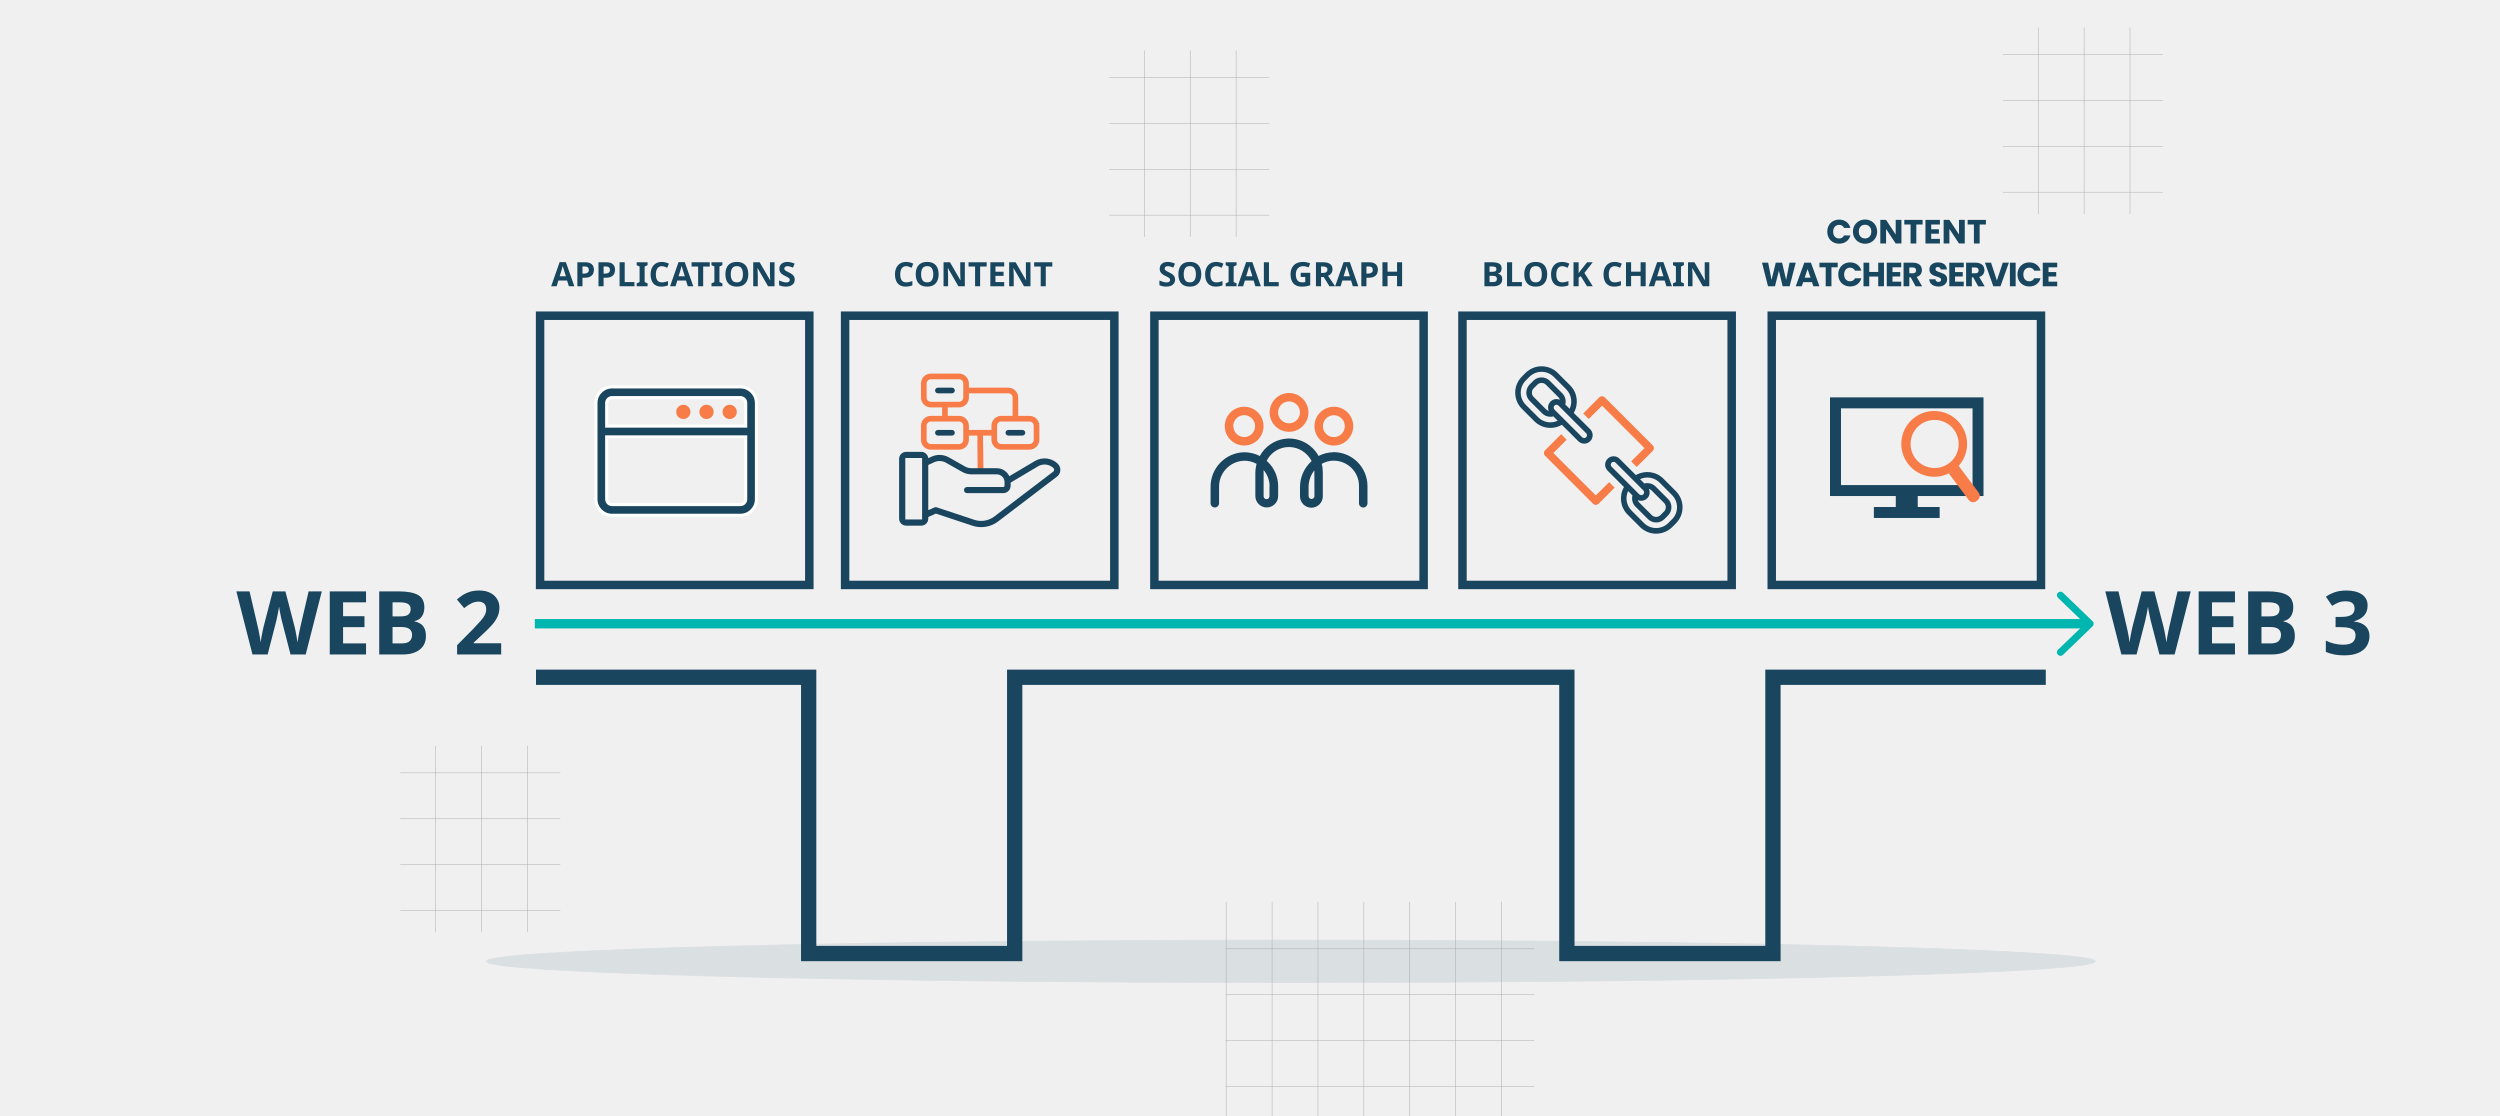
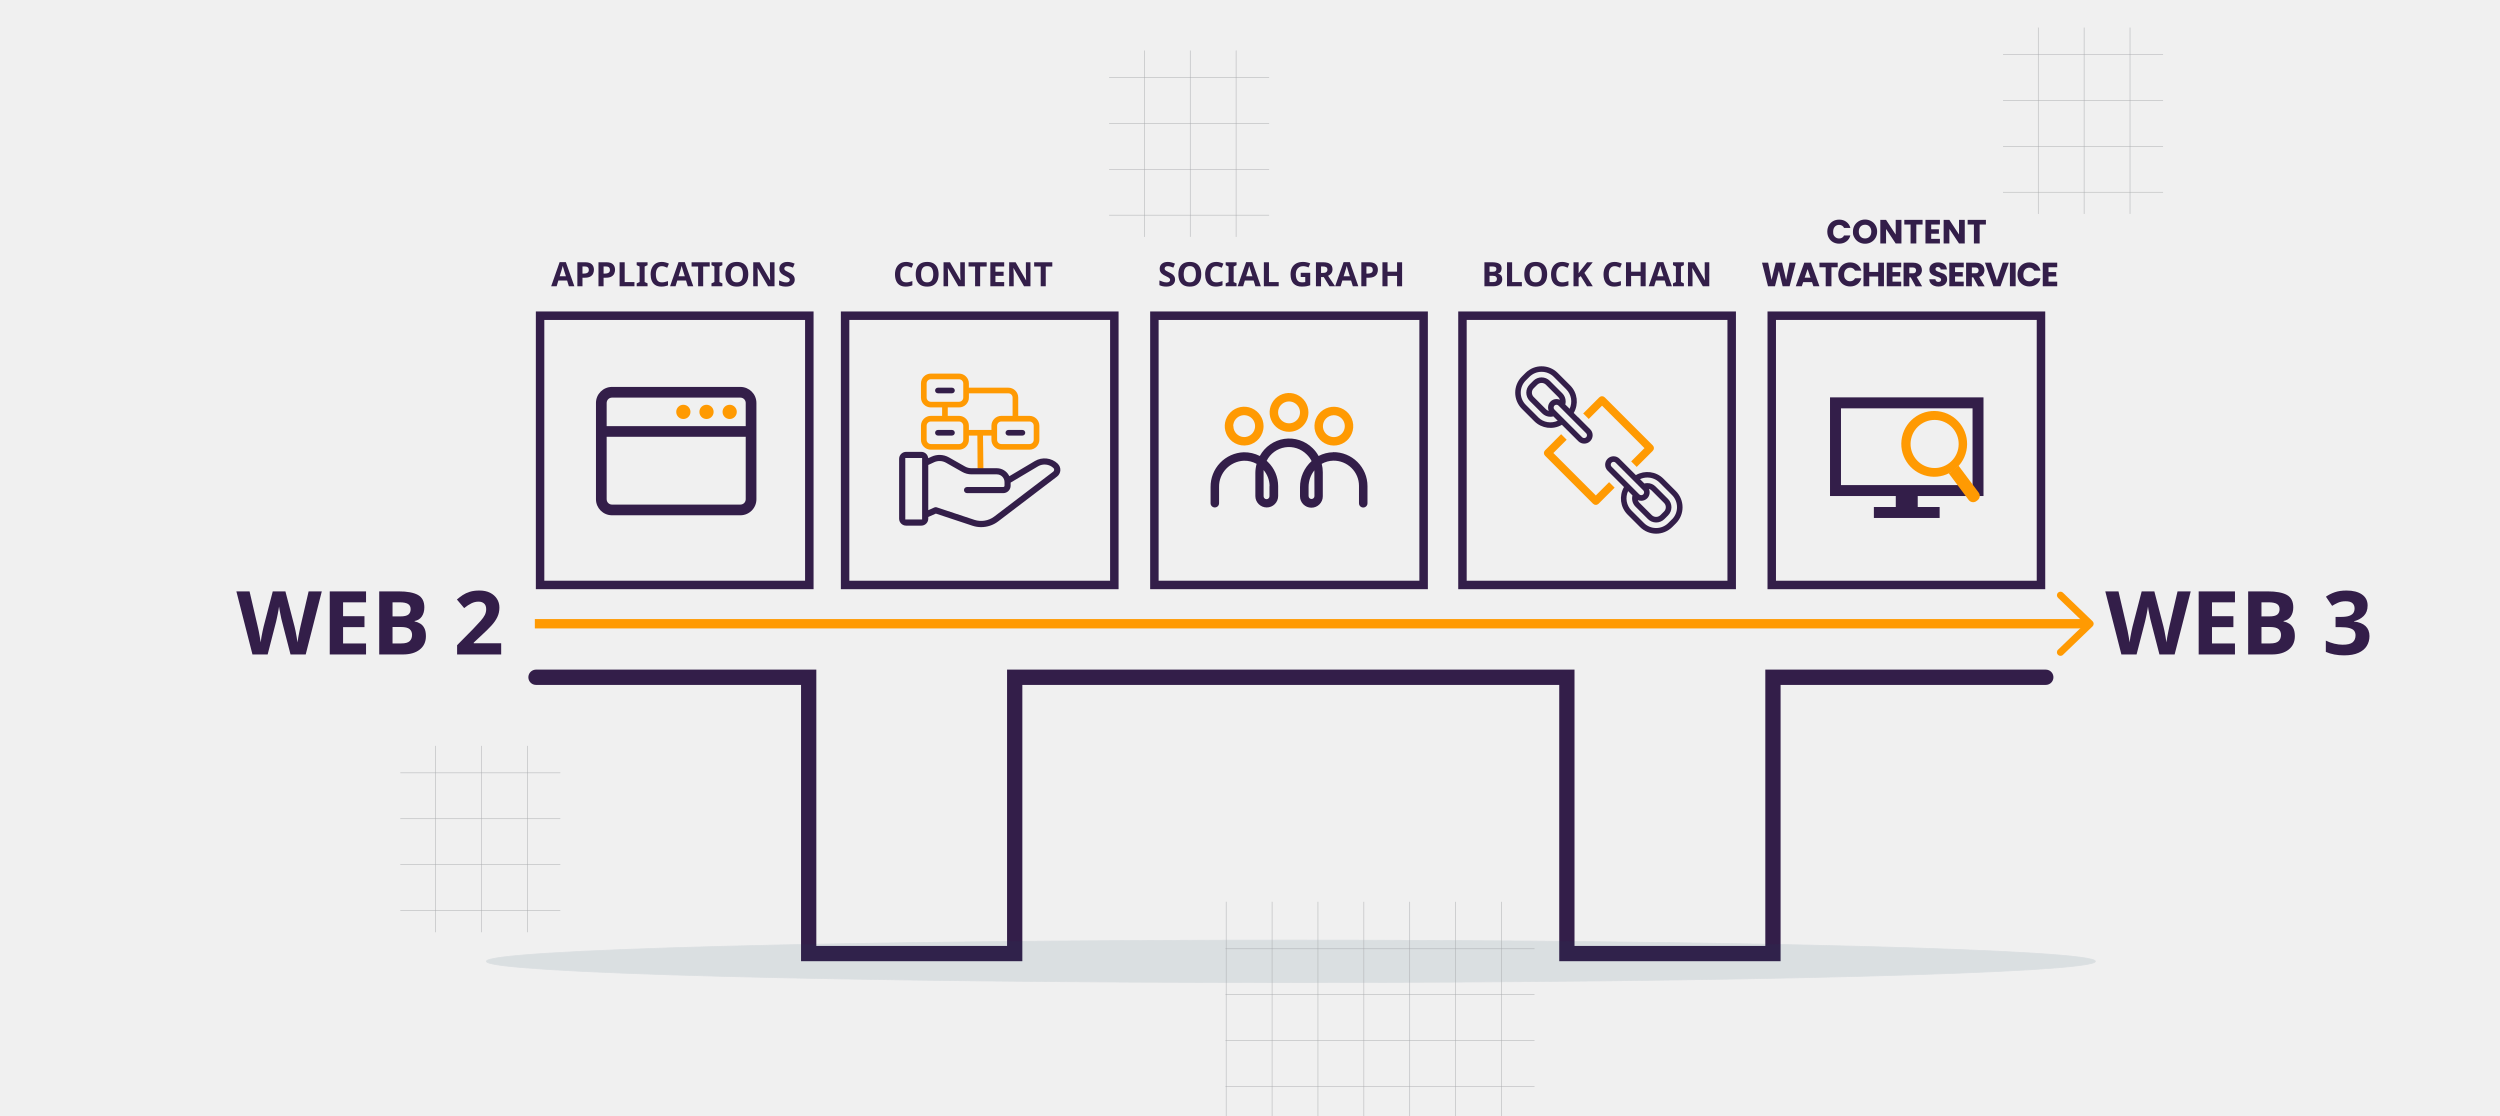
<svg xmlns="http://www.w3.org/2000/svg" viewBox="0 0 818 365">
-   <text fill="#18465e" font-family="Poppins-Bold, Poppins" font-size="11" font-weight="700" transform="translate(180.34 93.67)">
-     <tspan x="0" y="0">APPLICATIONS</tspan>
+   <style>.FF,.AA{isolation:isolate}.II{fill:#331e49}.JJ{opacity:.8}.KK{fill:#a7a9ac}.LL{font-family:Poppins-Bold,Poppins}.MM{font-weight:700}.NN{fill:#ff9a02}.OO{font-size:11px}</style>
+   <text class="II LL MM OO">
+     <tspan x="180.34" y="93.67">APPLICATIONS</tspan>
  </text>
-   <text fill="#18465e" font-family="Poppins-Bold, Poppins" font-size="11" font-weight="700" transform="translate(292.2 93.67)">
-     <tspan x="0" y="0">CONTENT</tspan>
+   <text class="AA II LL MM OO">
+     <tspan x="292.2" y="93.67">CONTENT</tspan>
  </text>
-   <path d="m266.2 192.78h-90.87v-90.87h90.87zm-88.1-2.77h85.32v-85.32h-85.32z" fill="#19455e" />
-   <path d="m467.2 192.78h-90.87v-90.87h90.87zm-88.1-2.77h85.32v-85.32h-85.32z" fill="#19455e" />
-   <path d="m428.12 134.94c0-2.57-1.55-4.89-3.92-5.87s-5.11-.44-6.92 1.38c-1.82 1.82-2.36 4.55-1.38 6.92.98 2.38 3.3 3.92 5.87 3.92 3.51 0 6.35-2.85 6.35-6.35zm-9.93 0c0-1.45.87-2.75 2.21-3.31s2.88-.25 3.9.77 1.33 2.56.77 3.9c-.55 1.34-1.86 2.21-3.31 2.21-1.97 0-3.57-1.61-3.58-3.58z" fill="#f77c47" />
-   <path d="m436.38 145.79c2.58.02 4.91-1.51 5.91-3.89 1-2.37.47-5.11-1.34-6.94s-4.55-2.38-6.93-1.4-3.93 3.3-3.93 5.88c0 3.49 2.81 6.32 6.3 6.35zm0-9.93c1.46-.02 2.77.83 3.35 2.17.57 1.34.28 2.88-.74 3.92s-2.56 1.35-3.91.8c-1.34-.55-2.22-1.86-2.22-3.31 0-1.95 1.57-3.54 3.52-3.58z" fill="#f77c47" />
-   <path d="m413.44 139.43c0-2.57-1.55-4.89-3.92-5.87s-5.11-.44-6.92 1.38c-1.82 1.82-2.36 4.55-1.38 6.92s3.3 3.92 5.87 3.92c3.51 0 6.35-2.85 6.35-6.35zm-9.93 0c0-1.45.87-2.75 2.21-3.31 1.34-.55 2.87-.25 3.9.78 1.02 1.02 1.33 2.56.77 3.9-.55 1.34-1.86 2.21-3.31 2.21-1.95-.04-3.52-1.63-3.52-3.58h-.06z" fill="#f77c47" />
-   <path d="m436.18 147.98c-1.66.03-3.28.45-4.74 1.22-.51-.94-1.16-1.8-1.93-2.55-2.44-2.42-5.89-3.55-9.29-3.05s-6.37 2.58-8.01 5.6c-1.63-.83-3.44-1.25-5.27-1.22-2.93.11-5.7 1.35-7.73 3.48-2.02 2.12-3.14 4.95-3.11 7.88v5.31c0 .77.62 1.39 1.39 1.39s1.39-.62 1.39-1.39v-5.31c-.07-4.59 3.53-8.39 8.12-8.59 1.46-.04 2.89.32 4.16 1.03-.27 1-.41 2.03-.41 3.06v7.47c0 2.06 1.67 3.73 3.73 3.73s3.73-1.67 3.73-3.73v-3.29c-.01-2.97-1.23-5.82-3.37-7.88l-.39-.36c1.18-2.36 3.42-4 6.02-4.41s5.24.46 7.09 2.33c.65.63 1.19 1.36 1.6 2.17-2.43 2.18-3.81 5.29-3.8 8.55v2.97c0 2.06 1.67 3.73 3.73 3.73s3.73-1.67 3.73-3.73v-7.85c0-.93-.11-1.87-.35-2.77 1.15-.65 2.45-1.01 3.77-1.04 2.22-.04 4.37.82 5.95 2.37 1.59 1.55 2.48 3.68 2.47 5.9v5.67c0 .77.62 1.39 1.39 1.39s1.39-.62 1.39-1.39v-5.63c0-2.97-1.19-5.81-3.31-7.9-2.11-2.09-4.97-3.24-7.94-3.2v.06zm-20.81 11.1v3.29c0 .53-.43.96-.96.96s-.96-.43-.96-.96v-8.56c1.24 1.46 1.94 3.3 1.96 5.22l-.04.06zm14.72 3.23c0 .53-.43.96-.96.96s-.96-.43-.96-.96v-2.97c0-1.97.66-3.89 1.89-5.44v.62l.03 7.78z" fill="#19455e" />
-   <path d="m295.86 150.2h6.19v20.8h-6.19z" fill="none" />
-   <path d="m324.75 139.3c0-1.59 1.29-2.88 2.88-2.88h4.03v-6.34c0-.95-.77-1.73-1.73-1.73h-13.25v1.73c0 1.59-1.29 2.88-2.88 2.88h-4.03v3.46h4.03c1.59 0 2.88 1.29 2.88 2.88v1.73h8.07z" fill="none" />
-   <path d="m325.9 139.3v4.61c0 .95.77 1.73 1.73 1.73h9.22c.95 0 1.73-.77 1.73-1.73v-4.61c0-.95-.77-1.73-1.73-1.73h-9.22c-.95 0-1.73.77-1.73 1.73zm4.03 1.73h4.61c.32 0 .58.26.58.58s-.26.58-.58.58h-4.61c-.32 0-.58-.26-.58-.58s.26-.58.58-.58z" fill="none" />
-   <path d="m313.8 137.57h-9.22c-.95 0-1.73.77-1.73 1.73v4.61c0 .95.77 1.73 1.73 1.73h9.22c.95 0 1.73-.77 1.73-1.73v-4.61c0-.95-.77-1.73-1.73-1.73zm-2.31 4.61h-4.61c-.32 0-.58-.26-.58-.58s.26-.58.58-.58h4.61c.32 0 .58.26.58.58s-.26.58-.58.58z" fill="none" />
-   <path d="m315.52 130.07v-4.61c0-.95-.77-1.73-1.73-1.73h-9.22c-.95 0-1.73.77-1.73 1.73v4.61c0 .95.77 1.73 1.73 1.73h9.22c.95 0 1.73-.77 1.73-1.73zm-4.03-1.73h-4.61c-.32 0-.58-.26-.58-.58s.26-.58.58-.58h4.61c.32 0 .58.26.58.58s-.26.58-.58.58z" fill="none" />
-   <path d="m334.54 140.68h-4.61c-.51 0-.92.41-.92.92s.41.92.92.92h4.61c.51 0 .92-.41.92-.92s-.41-.92-.92-.92z" fill="#19455e" />
-   <path d="m311.49 140.68h-4.61c-.51 0-.92.41-.92.92s.41.92.92.92h4.61c.51 0 .92-.41.92-.92s-.41-.92-.92-.92z" fill="#19455e" />
-   <path d="m311.49 126.85h-4.61c-.51 0-.92.41-.92.92s.41.92.92.92h4.61c.51 0 .92-.41.92-.92s-.41-.92-.92-.92z" fill="#19455e" />
-   <path d="m336.85 136.07h-3.69v-5.99c0-1.78-1.45-3.23-3.23-3.23h-12.91v-1.38c0-1.78-1.45-3.23-3.23-3.23h-9.22c-1.78 0-3.23 1.45-3.23 3.23v4.61c0 1.78 1.45 3.23 3.23 3.23h3.69v2.76h-3.69c-1.78 0-3.23 1.45-3.23 3.23v4.61c0 1.78 1.45 3.23 3.23 3.23h9.22c1.78 0 3.23-1.45 3.23-3.23v-1.38h2.77l.08 10.85h1.9l-.13-10.85h2.76v1.38c0 1.78 1.45 3.23 3.23 3.23h9.22c1.78 0 3.23-1.45 3.23-3.23v-4.61c0-1.78-1.45-3.23-3.23-3.23zm-21.67 3.23v4.61c0 .76-.62 1.38-1.38 1.38h-9.22c-.76 0-1.38-.62-1.38-1.38v-4.61c0-.76.62-1.38 1.38-1.38h9.22c.76 0 1.38.62 1.38 1.38zm0-9.22c0 .76-.62 1.38-1.38 1.38h-9.22c-.76 0-1.38-.62-1.38-1.38v-4.61c0-.76.62-1.38 1.38-1.38h9.22c.76 0 1.38.62 1.38 1.38zm-1.38 5.99h-3.69v-2.76h3.69c1.78 0 3.23-1.45 3.23-3.23v-1.38h12.91c.76 0 1.38.62 1.38 1.38v5.99h-3.69c-1.78 0-3.23 1.45-3.23 3.23v1.38h-7.38v-1.38c0-1.78-1.45-3.23-3.23-3.23zm12.45 3.23c0-.76.62-1.38 1.38-1.38h9.22c.76 0 1.38.62 1.38 1.38v4.61c0 .76-.62 1.38-1.38 1.38h-9.22c-.76 0-1.38-.62-1.38-1.38z" fill="#f77c47" />
-   <path d="m346.08 151.7c-2.01-1.92-5.08-2.26-7.47-.85l-8.35 4.96-.13-.24c-.8-1.46-2.33-2.37-3.99-2.37h-8.26c-.73 0-1.46-.19-2.1-.55l-5.28-2.99c-1.76-.99-3.9-1.08-5.72-.23l-1.05.49-.07-.31c-.24-1.04-1.15-1.76-2.21-1.76h-4.98c-1.25 0-2.28 1.02-2.28 2.28v19.58c0 1.25 1.02 2.28 2.28 2.28h4.98c1.25 0 2.28-1.02 2.28-2.28v-.55l2.49-1.11 12 3.98c.91.3 1.86.45 2.8.45 1.97 0 3.94-.63 5.52-1.83l19.32-14.71c.65-.49 1.04-1.24 1.09-2.05.04-.81-.27-1.6-.86-2.16zm-1.23 2.88-.22-.27-19.32 14.71c-1.81 1.38-4.29 1.8-6.46 1.08l-12.37-4.11c-.11-.04-.21-.05-.32-.05-.14 0-.28.03-.42.09l-2.01.9v-14.79l1.91-.89c1.24-.58 2.69-.52 3.88.15l5.28 2.99c.93.53 2 .82 3.09.82h8.26c1.4 0 2.53 1.14 2.53 2.53v1.19c0 .23-.19.42-.42.42h-11.84c-.55 0-1.01.45-1.01 1s.45 1.01 1.01 1.01h11.83c1.34 0 2.43-1.09 2.43-2.43v-1.02l8.96-5.33c1.61-.96 3.69-.73 5.05.57.17.16.25.38.23.61-.01.2-.12.41-.29.54l.22.27zm-43.14-4.73v20.11h-5.5v-20.11z" fill="#19455e" />
-   <path d="m366 192.78h-90.87v-90.87h90.87zm-88.1-2.77h85.32v-85.32h-85.32z" fill="#19455e" />
-   <path d="m669.2 192.78h-90.87v-90.87h90.87zm-88.1-2.77h85.32v-85.32h-85.32z" fill="#19455e" />
-   <path d="m568 192.78h-90.87v-90.87h90.87zm-88.1-2.77h85.32v-85.32h-85.32z" fill="#19455e" />
-   <path d="m231.17 137.1c1.29 0 2.33-1.04 2.33-2.33s-1.04-2.33-2.33-2.33-2.33 1.04-2.33 2.33 1.04 2.33 2.33 2.33z" fill="#f77c47" />
-   <path d="m225.92 134.77c0 1.29-1.04 2.33-2.33 2.33s-2.33-1.04-2.33-2.33 1.04-2.33 2.33-2.33 2.33 1.04 2.33 2.33z" fill="#f77c47" />
-   <path d="m238.75 137.1c1.29 0 2.33-1.04 2.33-2.33s-1.04-2.33-2.33-2.33-2.33 1.04-2.33 2.33 1.04 2.33 2.33 2.33z" fill="#f77c47" />
-   <path d="m200.25 126.6c-2.9 0-5.25 2.35-5.25 5.25v31.5c0 2.9 2.35 5.25 5.25 5.25h42c2.9 0 5.25-2.35 5.25-5.25v-31.5c0-2.9-2.35-5.25-5.25-5.25zm-1.75 5.25c0-.97.78-1.75 1.75-1.75h42c.97 0 1.75.78 1.75 1.75v7.58h-45.5zm45.5 11.08v20.42c0 .97-.78 1.75-1.75 1.75h-42c-.97 0-1.75-.78-1.75-1.75v-20.42z" fill="#19455e" fill-rule="evenodd" stroke="#fff" stroke-miterlimit="10" />
-   <path d="m508.26 148.23 4.35-4.35-1.81-1.81-5.25 5.26c-.24.24-.38.56-.38.9s.14.66.38.9l15.69 15.69c.24.24.57.38.91.38s.66-.14.91-.38l5.25-5.25-1.81-1.81-4.35 4.35-13.88-13.88z" fill="#f77c47" />
-   <path d="m510.38 130.84c-.09-.32-.25-.62-.5-.86l-4.07-4.07c-.39-.39-.9-.58-1.41-.58s-1.02.19-1.41.58l-1.18 1.18c-.78.78-.78 2.04 0 2.82l4.07 4.07c.25.25.55.41.86.5-.15-.35-.23-.72-.23-1.11 0-.74.29-1.43.81-1.95.83-.83 2.05-1.01 3.06-.57z" fill="none" />
-   <path d="m507.3 136.37c-.98 0-1.95-.37-2.7-1.12l-4.07-4.07c-1.49-1.49-1.49-3.91 0-5.4l1.18-1.18c1.49-1.49 3.91-1.49 5.4 0l4.07 4.07c.72.72 1.12 1.68 1.12 2.7 0 .33-.05.66-.13.97l1.42 1.41c.97-2.09.61-4.65-1.11-6.37l-4.07-4.07c-1.1-1.1-2.54-1.65-3.99-1.65s-2.89.55-3.99 1.65l-1.18 1.18c-2.2 2.2-2.2 5.78 0 7.97l4.07 4.07c1.72 1.72 4.28 2.09 6.37 1.11l-1.42-1.42c-.32.08-.64.13-.97.13z" fill="none" />
-   <path d="m537.68 161.76c.36-.36.36-.95 0-1.31l-9.06-9.06c-.17-.17-.41-.27-.65-.27s-.48.1-.66.27c-.18.18-.27.41-.27.66s.1.48.27.66l9.06 9.06c.36.36.95.36 1.31 0z" fill="none" />
-   <path d="m508.62 132.7c-.18.18-.27.41-.27.66s.1.48.27.65l9.06 9.06c.35.35.96.35 1.31 0 .18-.18.27-.41.27-.66s-.1-.48-.27-.66l-9.06-9.06c-.36-.36-.95-.36-1.31 0z" fill="none" />
-   <path d="m547.05 161.98-4.07-4.07c-1.06-1.06-2.48-1.65-3.99-1.65-.84 0-1.65.19-2.39.53l1.42 1.42c.31-.08.64-.13.97-.13 1.02 0 1.98.4 2.7 1.12l4.07 4.07c1.49 1.49 1.49 3.91 0 5.4l-1.18 1.18c-.72.72-1.68 1.12-2.7 1.12-1.02 0-1.98-.4-2.7-1.12l-4.07-4.07c-.99-.99-1.32-2.4-.99-3.67l-1.42-1.42c-.97 2.09-.61 4.65 1.11 6.37l4.07 4.07c2.2 2.2 5.77 2.2 7.97 0l1.18-1.18c1.06-1.06 1.65-2.48 1.65-3.99s-.59-2.92-1.65-3.99z" fill="none" />
-   <path d="m537.03 163.86c-.38 0-.76-.08-1.11-.24.09.32.25.62.5.86l4.07 4.07c.38.37.87.58 1.41.58.53 0 1.03-.21 1.41-.58l1.18-1.18c.78-.78.78-2.04 0-2.82l-4.07-4.07c-.24-.24-.54-.41-.86-.5.44 1.01.26 2.23-.57 3.06-.54.54-1.24.8-1.95.8z" fill="none" />
-   <path d="m516.35 136.53s-1.42-1.42-1.42-1.42c1.65-2.85 1.27-6.57-1.17-9.01l-4.07-4.07c-2.91-2.91-7.64-2.91-10.55 0l-1.18 1.18c-2.91 2.91-2.91 7.64 0 10.55l4.07 4.07c1.45 1.45 3.37 2.18 5.28 2.18 1.29 0 2.58-.34 3.74-1.01l1.42 1.42s1.44 1.43 1.44 1.43l.37.37 2.13 2.13c.52.52 1.21.81 1.95.81s1.43-.29 1.95-.81.81-1.21.81-1.95-.29-1.43-.81-1.95l-2.13-2.13-1.8-1.81zm-13.04 0-4.07-4.07c-2.2-2.2-2.2-5.77 0-7.97l1.18-1.18c1.1-1.1 2.54-1.65 3.99-1.65s2.89.55 3.99 1.65l4.07 4.07c1.72 1.72 2.09 4.28 1.11 6.37l-1.42-1.41c.08-.31.13-.64.13-.97 0-1.02-.4-1.98-1.12-2.7l-4.07-4.07c-1.49-1.49-3.91-1.49-5.4 0l-1.18 1.18c-1.49 1.49-1.49 3.91 0 5.4l4.07 4.07c.74.74 1.72 1.12 2.7 1.12.33 0 .65-.05.97-.13l1.42 1.42c-2.09.97-4.65.61-6.37-1.11zm3.44-2.08c-.31-.09-.61-.25-.86-.5l-4.07-4.07c-.78-.78-.78-2.04 0-2.82l1.18-1.18c.39-.39.9-.58 1.41-.58s1.02.19 1.41.58l4.07 4.07c.24.24.41.54.5.86-1.01-.44-2.23-.26-3.06.57-.52.52-.81 1.21-.81 1.95 0 .39.08.76.23 1.11zm12.24 7.3c.17.18.27.41.27.66s-.1.48-.27.66c-.35.35-.96.35-1.31 0l-9.06-9.06c-.17-.17-.27-.41-.27-.65s.1-.48.27-.66c.36-.36.95-.36 1.31 0l9.06 9.06z" fill="#19455e" />
-   <path d="m537.03 163.86c-.38 0-.76-.08-1.11-.24.09.32.25.62.5.86l4.07 4.07c.38.37.87.58 1.41.58.53 0 1.03-.21 1.41-.58l1.18-1.18c.78-.78.78-2.04 0-2.82l-4.07-4.07c-.24-.24-.54-.41-.86-.5.44 1.01.26 2.23-.57 3.06-.54.54-1.24.8-1.95.8z" fill="none" />
-   <path d="m537.68 161.76c.36-.36.36-.95 0-1.31l-9.06-9.06c-.17-.17-.41-.27-.65-.27s-.48.1-.66.27c-.18.18-.27.41-.27.66s.1.48.27.66l9.06 9.06c.36.36.95.36 1.31 0z" fill="none" />
-   <path d="m547.05 161.98-4.07-4.07c-1.06-1.06-2.48-1.65-3.99-1.65-.84 0-1.65.19-2.39.53l1.42 1.42c.31-.08.64-.13.97-.13 1.02 0 1.98.4 2.7 1.12l4.07 4.07c1.49 1.49 1.49 3.91 0 5.4l-1.18 1.18c-.72.72-1.68 1.12-2.7 1.12-1.02 0-1.98-.4-2.7-1.12l-4.07-4.07c-.99-.99-1.32-2.4-.99-3.67l-1.42-1.42c-.97 2.09-.61 4.65 1.11 6.37l4.07 4.07c2.2 2.2 5.77 2.2 7.97 0l1.18-1.18c1.06-1.06 1.65-2.48 1.65-3.99s-.59-2.92-1.65-3.99z" fill="none" />
-   <path d="m548.34 160.69-4.07-4.07c-2.44-2.44-6.16-2.82-9.01-1.17l-1.42-1.42-3.93-3.93c-.52-.52-1.21-.81-1.95-.81s-1.43.29-1.95.81-.81 1.21-.81 1.95.29 1.43.81 1.95l2.13 2.13.41.41 1.4 1.4s1.42 1.42 1.42 1.42c-1.65 2.85-1.27 6.57 1.17 9.01l4.07 4.07c1.46 1.45 3.37 2.18 5.28 2.18s3.82-.73 5.28-2.18l1.18-1.18c1.41-1.41 2.18-3.28 2.18-5.28s-.78-3.87-2.18-5.28zm-21.03-7.99c-.17-.17-.27-.41-.27-.66s.1-.48.27-.66c.17-.17.41-.27.66-.27s.48.1.65.27l9.06 9.06c.36.36.36.95 0 1.31s-.95.36-1.31 0m3.17-1.77c.32.09.62.25.86.5l4.07 4.07c.78.78.78 2.04 0 2.82l-1.18 1.18c-.38.37-.88.58-1.41.58-.53 0-1.03-.21-1.41-.58l-4.07-4.07c-.25-.25-.41-.55-.5-.86.35.16.73.24 1.11.24.7 0 1.41-.27 1.95-.8.83-.83 1.01-2.05.57-3.06zm7.51 9.96-1.18 1.18c-2.2 2.2-5.77 2.2-7.97 0l-4.07-4.07c-1.72-1.72-2.09-4.28-1.11-6.37l1.42 1.42c-.33 1.27 0 2.68.99 3.67l4.07 4.07c.72.72 1.68 1.12 2.7 1.12 1.02 0 1.98-.4 2.7-1.12l1.18-1.18c1.49-1.49 1.49-3.91 0-5.4l-4.07-4.07c-.72-.72-1.68-1.12-2.7-1.12-.33 0-.66.05-.97.13l-1.42-1.42c.74-.34 1.55-.53 2.39-.53 1.51 0 2.92.59 3.99 1.65l4.07 4.07c1.06 1.06 1.65 2.48 1.65 3.99s-.59 2.92-1.65 3.99z" fill="#19455e" />
-   <path d="m538.07 146.62-4.35 4.35 1.81 1.81 5.25-5.26c.24-.24.38-.56.38-.9s-.14-.66-.38-.9l-15.69-15.69c-.24-.24-.57-.38-.91-.38s-.66.14-.91.38l-5.25 5.25 1.81 1.81 4.35-4.35 13.88 13.88z" fill="#f77c47" />
-   <path d="m675 193.92c-.46-.45-1.2-.43-1.65.03s-.43 1.2.03 1.65l7.61 7.33h-11.03v2.33h11.03l-7.61 7.33c-.24.23-.36.53-.36.84s.11.58.33.81c.45.46 1.19.48 1.65.03l9.69-9.33c.23-.22.36-.52.36-.84s-.13-.62-.36-.84l-9.69-9.33z" fill="#00b6af" />
-   <path d="m175 202.56h507v3.06h-507z" fill="#00b6af" />
-   <path d="m175.38 221.6h89.22v90.4h67.41v-90.4h180.67v90.4h67.43v-90.4h89.27" fill="none" stroke="#19455e" stroke-miterlimit="10" stroke-width="5" />
-   <ellipse cx="422.38" cy="314.55" fill="#19455e" opacity=".1" rx="263.24" ry="6.94" stroke="#19455e" stroke-miterlimit="10" stroke-width=".25" />
-   <path d="m598.78 130.02v32.28h21.52v3.59h-7.17v3.59h21.52v-3.59h-7.17v-3.59h21.52v-32.28zm3.59 3.59h43.05v25.11h-43.05z" fill="#19455e" />
-   <path d="m640.85 152.4 6.56 8.76c.6.8.43 1.93-.36 2.53l-.36.27c-.8.6-1.93.43-2.53-.36l-6.51-8.7" fill="#f77c47" />
-   <path d="m622.35 142.96c1.26-5.81 6.99-9.5 12.8-8.24s9.5 6.99 8.24 12.8-6.99 9.5-12.8 8.24-9.5-6.99-8.24-12.8zm8.99 10c4.25.92 8.44-1.77 9.36-6.02s-1.77-8.44-6.02-9.36-8.44 1.77-9.36 6.02 1.77 8.44 6.02 9.36z" fill="#f77c47" />
-   <g fill="#18465e">
-     <text font-family="Poppins-Bold, Poppins" font-size="11" font-weight="700" transform="translate(378.86 93.67)">
-       <tspan x="0" y="0">SOCIAL GRAPH</tspan>
-     </text>
-     <text font-family="Poppins-Bold, Poppins" font-size="11" font-weight="700" transform="translate(484.72 93.67)">
-       <tspan x="0" y="0">BLOCK CHAIN</tspan>
-     </text>
-     <path d="m598.39 73.76c.33-.6.79-1.06 1.38-1.4.59-.33 1.26-.5 2.01-.5.92 0 1.7.24 2.35.73.65.48 1.09 1.14 1.31 1.98h-2.07c-.15-.32-.37-.57-.65-.74s-.6-.25-.96-.25c-.58 0-1.05.2-1.41.61-.36.4-.54.94-.54 1.62s.18 1.21.54 1.62c.36.4.83.6 1.41.6.36 0 .68-.08.96-.25s.5-.41.65-.74h2.07c-.22.84-.66 1.49-1.31 1.97s-1.44.72-2.35.72c-.75 0-1.42-.17-2.01-.5s-1.05-.8-1.38-1.39-.5-1.27-.5-2.04.17-1.44.5-2.04z" />
-     <path d="m608.25 79.24c-.61-.34-1.09-.81-1.44-1.41s-.53-1.29-.53-2.04.18-1.43.53-2.04c.36-.6.84-1.07 1.44-1.41s1.27-.51 2-.51 1.39.17 2 .51 1.08.81 1.43 1.41.52 1.28.52 2.04-.18 1.44-.53 2.04-.83 1.08-1.43 1.41c-.6.34-1.27.51-1.99.51s-1.39-.17-2-.51zm3.48-1.83c.37-.41.56-.95.56-1.63s-.19-1.23-.56-1.63c-.37-.41-.86-.61-1.48-.61s-1.12.2-1.49.6-.56.95-.56 1.64.18 1.23.56 1.63c.37.41.87.61 1.49.61s1.11-.21 1.48-.62z" />
-     <path d="m622.15 79.67h-1.88l-3.15-4.76v4.76h-1.88v-7.72h1.88l3.15 4.79v-4.79h1.88z" />
-     <path d="m629.07 71.95v1.51h-2.05v6.21h-1.88v-6.21h-2.05v-1.51h5.97z" />
-     <path d="m631.89 73.46v1.56h2.52v1.45h-2.52v1.69h2.85v1.51h-4.73v-7.72h4.73v1.51z" />
-     <path d="m642.87 79.67h-1.88l-3.15-4.76v4.76h-1.88v-7.72h1.88l3.15 4.79v-4.79h1.88z" />
-     <path d="m649.79 71.95v1.51h-2.05v6.21h-1.88v-6.21h-2.05v-1.51h5.97z" />
-     <path d="m587.57 85.95-2.01 7.72h-2.28l-1.23-5.08-1.28 5.08h-2.28l-1.96-7.72h2.01l1.11 5.62 1.38-5.62h2.07l1.32 5.62 1.12-5.62h2.02z" />
-     <path d="m592.88 92.31h-2.88l-.46 1.36h-1.97l2.79-7.72h2.18l2.79 7.72h-1.99zm-.48-1.45-.96-2.83-.95 2.83h1.9z" />
-     <path d="m601.3 85.95v1.51h-2.05v6.21h-1.88v-6.21h-2.05v-1.51h5.97z" />
-     <path d="m601.98 87.76c.33-.6.79-1.06 1.38-1.4.59-.33 1.26-.5 2.01-.5.92 0 1.7.24 2.35.73.65.48 1.09 1.14 1.31 1.98h-2.07c-.15-.32-.37-.57-.65-.74s-.6-.25-.96-.25c-.58 0-1.05.2-1.41.61-.36.4-.54.94-.54 1.62s.18 1.21.54 1.62c.36.4.83.6 1.41.6.36 0 .68-.08.96-.25s.5-.41.65-.74h2.07c-.22.84-.66 1.49-1.31 1.97s-1.44.72-2.35.72c-.75 0-1.42-.17-2.01-.5s-1.05-.8-1.38-1.39-.5-1.27-.5-2.04.17-1.44.5-2.04z" />
-     <path d="m616.43 85.95v7.72h-1.88v-3.18h-2.93v3.18h-1.88v-7.72h1.88v3.03h2.93v-3.03z" />
-     <path d="m619.23 87.46v1.56h2.52v1.45h-2.52v1.69h2.85v1.51h-4.73v-7.72h4.73v1.51z" />
-     <path d="m626.79 93.67-1.61-2.92h-.45v2.92h-1.88v-7.72h3.16c.61 0 1.13.11 1.56.32s.75.5.96.87.32.78.32 1.24c0 .51-.14.97-.43 1.38-.29.4-.72.69-1.28.86l1.78 3.06h-2.12zm-2.06-4.25h1.17c.34 0 .6-.08.78-.25.17-.17.26-.41.26-.71s-.09-.52-.26-.69-.43-.25-.78-.25h-1.17v1.91z" />
-     <path d="m632.76 93.48c-.45-.18-.8-.45-1.07-.81s-.41-.79-.42-1.3h2c.03.29.13.5.3.65s.39.23.66.23.5-.06.66-.19.24-.31.24-.53c0-.19-.06-.35-.19-.47s-.29-.23-.47-.31c-.19-.08-.45-.17-.8-.27-.5-.15-.91-.31-1.22-.46-.32-.15-.59-.38-.81-.68-.23-.3-.34-.69-.34-1.18 0-.72.26-1.28.78-1.69s1.2-.61 2.04-.61 1.54.2 2.06.61.8.97.84 1.7h-2.04c-.01-.25-.11-.45-.28-.59s-.38-.21-.65-.21c-.23 0-.41.06-.55.18s-.21.3-.21.52c0 .25.12.44.35.58s.6.29 1.1.45c.5.17.9.33 1.22.48s.58.38.81.67.34.67.34 1.13-.11.84-.34 1.2c-.22.36-.55.65-.97.86s-.93.32-1.51.32-1.07-.09-1.52-.28z" />
-     <path d="m639.69 87.46v1.56h2.52v1.45h-2.52v1.69h2.85v1.51h-4.73v-7.72h4.73v1.51z" />
-     <path d="m647.25 93.67-1.61-2.92h-.45v2.92h-1.88v-7.72h3.16c.61 0 1.13.11 1.56.32s.75.5.96.87.32.78.32 1.24c0 .51-.14.97-.43 1.38-.29.4-.72.69-1.28.86l1.78 3.06h-2.12zm-2.06-4.25h1.17c.34 0 .6-.08.78-.25.17-.17.26-.41.26-.71s-.09-.52-.26-.69-.43-.25-.78-.25h-1.17v1.91z" />
-     <path d="m657.3 85.95-2.74 7.72h-2.35l-2.74-7.72h2l1.91 5.83 1.93-5.83z" />
-     <path d="m659.52 85.95v7.72h-1.88v-7.72z" />
-     <path d="m660.62 87.76c.33-.6.79-1.06 1.38-1.4.59-.33 1.26-.5 2.01-.5.92 0 1.7.24 2.35.73.65.48 1.09 1.14 1.31 1.98h-2.07c-.15-.32-.37-.57-.65-.74s-.6-.25-.96-.25c-.58 0-1.05.2-1.41.61-.36.4-.54.94-.54 1.62s.18 1.21.54 1.62c.36.4.83.6 1.41.6.36 0 .68-.08.96-.25s.5-.41.65-.74h2.07c-.22.84-.66 1.49-1.31 1.97s-1.44.72-2.35.72c-.75 0-1.42-.17-2.01-.5s-1.05-.8-1.38-1.39-.5-1.27-.5-2.04.17-1.44.5-2.04z" />
-     <path d="m670.27 87.46v1.56h2.52v1.45h-2.52v1.69h2.85v1.51h-4.73v-7.72h4.73v1.51z" />
+   <path d="M266.2 192.78h-90.87v-90.87h90.87zm-88.1-2.77h85.32v-85.32H178.1zm289.1 2.77h-90.87v-90.87h90.87zm-88.1-2.77h85.32v-85.32H379.1z" class="II" />
+   <path d="M428.12 134.94a6.348 6.348 0 0 0-10.84-4.49 6.35 6.35 0 0 0-1.38 6.92 6.34 6.34 0 0 0 5.87 3.92c3.51 0 6.35-2.85 6.35-6.35m-9.93 0a3.584 3.584 0 0 1 6.11-2.54 3.57 3.57 0 0 1-2.54 6.11c-1.97 0-3.57-1.61-3.58-3.58h.01zm18.19 10.85c2.58.02 4.91-1.51 5.91-3.89a6.349 6.349 0 1 0-5.9 3.89zm0-9.93a3.58 3.58 0 0 1 2.61 6.09c-1.02 1.04-2.56 1.35-3.91.8a3.58 3.58 0 0 1-2.22-3.31 3.59 3.59 0 0 1 3.52-3.58m-22.94 3.57a6.348 6.348 0 0 0-10.84-4.49 6.35 6.35 0 0 0-1.38 6.92 6.353 6.353 0 0 0 12.22-2.43m-9.93 0a3.577 3.577 0 1 1 6.88 1.37 3.57 3.57 0 0 1-3.31 2.21 3.59 3.59 0 0 1-3.52-3.58h-.06z" class="NN" />
+   <path d="M436.18 147.98a10.56 10.56 0 0 0-4.74 1.22 10.65 10.65 0 0 0-1.93-2.55c-2.44-2.42-5.89-3.55-9.29-3.05s-6.37 2.58-8.01 5.6a11.21 11.21 0 0 0-5.27-1.22c-2.93.11-5.7 1.35-7.73 3.48a11.27 11.27 0 0 0-3.11 7.88v5.31c0 .77.62 1.39 1.39 1.39s1.39-.62 1.39-1.39v-5.31c-.07-4.59 3.53-8.39 8.12-8.59 1.46-.04 2.89.32 4.16 1.03a11.75 11.75 0 0 0-.41 3.06v7.47a3.73 3.73 0 0 0 7.46 0v-3.29c-.01-2.97-1.23-5.82-3.37-7.88l-.39-.36c1.18-2.36 3.42-4 6.02-4.41s5.24.46 7.09 2.33c.65.63 1.19 1.36 1.6 2.17a11.44 11.44 0 0 0-3.8 8.55v2.97a3.73 3.73 0 0 0 7.46 0v-7.85a10.79 10.79 0 0 0-.35-2.77 8.05 8.05 0 0 1 3.77-1.04 8.3 8.3 0 0 1 5.95 2.37 8.19 8.19 0 0 1 2.47 5.9v5.67c0 .77.62 1.39 1.39 1.39s1.39-.62 1.39-1.39v-5.63c0-2.97-1.19-5.81-3.31-7.9a11.07 11.07 0 0 0-7.94-3.2v.06-.02zm-20.81 11.1v3.29a.96.96 0 0 1-1.92 0v-8.56a8.2 8.2 0 0 1 1.96 5.22l-.04.06zm14.72 3.23a.96.96 0 0 1-1.92 0v-2.97a8.75 8.75 0 0 1 1.89-5.44v.62l.03 7.78zm-95.55-21.63h-4.61a.92.92 0 1 0 0 1.84h4.61a.92.92 0 1 0 0-1.84m-23.05 0h-4.61a.92.92 0 1 0 0 1.84h4.61a.92.92 0 1 0 0-1.84m0-13.83h-4.61a.92.92 0 1 0 0 1.84h4.61a.92.92 0 1 0 0-1.84" class="II" />
+   <path d="M336.85 136.07h-3.69v-5.99c0-1.78-1.45-3.23-3.23-3.23h-12.91v-1.38c0-1.78-1.45-3.23-3.23-3.23h-9.22c-1.78 0-3.23 1.45-3.23 3.23v4.61c0 1.78 1.45 3.23 3.23 3.23h3.69v2.76h-3.69c-1.78 0-3.23 1.45-3.23 3.23v4.61c0 1.78 1.45 3.23 3.23 3.23h9.22c1.78 0 3.23-1.45 3.23-3.23v-1.38h2.77l.08 10.85h1.9l-.13-10.85h2.76v1.38c0 1.78 1.45 3.23 3.23 3.23h9.22c1.78 0 3.23-1.45 3.23-3.23v-4.61c0-1.78-1.45-3.23-3.23-3.23m-21.67 3.23v4.61c0 .76-.62 1.38-1.38 1.38h-9.22c-.76 0-1.38-.62-1.38-1.38v-4.61c0-.76.62-1.38 1.38-1.38h9.22c.76 0 1.38.62 1.38 1.38m0-9.22c0 .76-.62 1.38-1.38 1.38h-9.22c-.76 0-1.38-.62-1.38-1.38v-4.61c0-.76.62-1.38 1.38-1.38h9.22c.76 0 1.38.62 1.38 1.38zm-1.38 5.99h-3.69v-2.76h3.69c1.78 0 3.23-1.45 3.23-3.23v-1.38h12.91c.76 0 1.38.62 1.38 1.38v5.99h-3.69c-1.78 0-3.23 1.45-3.23 3.23v1.38h-7.38v-1.38c0-1.78-1.45-3.23-3.23-3.23zm12.45 3.23c0-.76.62-1.38 1.38-1.38h9.22c.76 0 1.38.62 1.38 1.38v4.61c0 .76-.62 1.38-1.38 1.38h-9.22c-.76 0-1.38-.62-1.38-1.38z" class="NN" />
+   <path d="M346.08 151.7c-2.01-1.92-5.08-2.26-7.47-.85l-8.35 4.96-.13-.24a4.55 4.55 0 0 0-3.99-2.37h-8.26c-.73 0-1.46-.19-2.1-.55l-5.28-2.99a6.28 6.28 0 0 0-5.72-.23l-1.05.49-.07-.31a2.26 2.26 0 0 0-2.21-1.76h-4.98c-1.25 0-2.28 1.02-2.28 2.28v19.58c0 1.25 1.02 2.28 2.28 2.28h4.98c1.25 0 2.28-1.02 2.28-2.28v-.55l2.49-1.11 12 3.98c.91.3 1.86.45 2.8.45 1.97 0 3.94-.63 5.52-1.83l19.32-14.71a2.77 2.77 0 0 0 1.09-2.05c.04-.81-.27-1.6-.86-2.16v-.03zm-1.23 2.88l-.22-.27-19.32 14.71c-1.81 1.38-4.29 1.8-6.46 1.08l-12.37-4.11a.9.9 0 0 0-.32-.05q-.21 0-.42.09l-2.01.9v-14.79l1.91-.89c1.24-.58 2.69-.52 3.88.15l5.28 2.99a6.26 6.26 0 0 0 3.09.82h8.26c1.4 0 2.53 1.14 2.53 2.53v1.19c0 .23-.19.42-.42.42h-11.84c-.55 0-1.01.45-1.01 1s.45 1.01 1.01 1.01h11.83c1.34 0 2.43-1.09 2.43-2.43v-1.02l8.96-5.33c1.61-.96 3.69-.73 5.05.57.17.16.25.38.23.61-.01.2-.12.41-.29.54l.22.27zm-43.14-4.73v20.11h-5.5v-20.11zM366 192.78h-90.87v-90.87H366zm-88.1-2.77h85.32v-85.32H277.9zm391.3 2.77h-90.87v-90.87h90.87zm-88.1-2.77h85.32v-85.32H581.1zm-13.1 2.77h-90.87v-90.87H568zm-88.1-2.77h85.32v-85.32H479.9z" class="II" />
+   <path d="M231.17 137.1c1.29 0 2.33-1.04 2.33-2.33s-1.04-2.33-2.33-2.33-2.33 1.04-2.33 2.33 1.04 2.33 2.33 2.33m-5.25-2.33c0 1.29-1.04 2.33-2.33 2.33s-2.33-1.04-2.33-2.33 1.04-2.33 2.33-2.33 2.33 1.04 2.33 2.33m12.83 2.33c1.29 0 2.33-1.04 2.33-2.33s-1.04-2.33-2.33-2.33-2.33 1.04-2.33 2.33 1.04 2.33 2.33 2.33" class="NN" />
+   <path d="M200.25 126.6a5.25 5.25 0 0 0-5.25 5.25v31.5c0 2.9 2.35 5.25 5.25 5.25h42c2.9 0 5.25-2.35 5.25-5.25v-31.5c0-2.9-2.35-5.25-5.25-5.25zm-1.75 5.25c0-.97.78-1.75 1.75-1.75h42c.97 0 1.75.78 1.75 1.75v7.58h-45.5zm45.5 11.08v20.42c0 .97-.78 1.75-1.75 1.75h-42c-.97 0-1.75-.78-1.75-1.75v-20.42z" fill-rule="evenodd" class="II" />
+   <path d="m508.26 148.23 4.35-4.35-1.81-1.81-5.25 5.26c-.24.24-.38.56-.38.9s.14.66.38.9l15.69 15.69c.24.24.57.38.91.38s.66-.14.91-.38l5.25-5.25-1.81-1.81-4.35 4.35-13.88-13.88Z" class="NN" />
+   <path d="M516.35 136.53l-1.42-1.42c1.65-2.85 1.27-6.57-1.17-9.01l-4.07-4.07a7.466 7.466 0 0 0-10.55 0l-1.18 1.18a7.466 7.466 0 0 0 0 10.55l4.07 4.07a7.46 7.46 0 0 0 9.02 1.17l1.42 1.42 1.44 1.43.37.37 2.13 2.13a2.74 2.74 0 1 0 3.9-3.9l-2.13-2.13-1.8-1.81zm-13.04 0l-4.07-4.07a5.64 5.64 0 0 1 0-7.97l1.18-1.18c1.1-1.1 2.54-1.65 3.99-1.65s2.89.55 3.99 1.65l4.07 4.07a5.63 5.63 0 0 1 1.11 6.37l-1.42-1.41a3.91 3.91 0 0 0 .13-.97c0-1.02-.4-1.98-1.12-2.7l-4.07-4.07a3.82 3.82 0 0 0-5.4 0l-1.18 1.18a3.82 3.82 0 0 0 0 5.4l4.07 4.07c.74.74 1.72 1.12 2.7 1.12.33 0 .65-.05.97-.13l1.42 1.42c-2.09.97-4.65.61-6.37-1.11zm3.44-2.08a1.99 1.99 0 0 1-.86-.5l-4.07-4.07a1.99 1.99 0 0 1 0-2.82l1.18-1.18c.39-.39.9-.58 1.41-.58s1.02.19 1.41.58l4.07 4.07c.24.24.41.54.5.86a2.76 2.76 0 0 0-3.06.57 2.74 2.74 0 0 0-.81 1.95c0 .39.08.76.23 1.11zm12.24 7.3c.17.18.27.41.27.66s-.1.48-.27.66a.95.95 0 0 1-1.31 0l-9.06-9.06c-.17-.17-.27-.41-.27-.65s.1-.48.27-.66a.93.93 0 0 1 1.31 0l9.06 9.06zm29.35 18.94l-4.07-4.07c-2.44-2.44-6.16-2.82-9.01-1.17l-1.42-1.42-3.93-3.93a2.74 2.74 0 1 0-3.9 3.9l2.13 2.13.41.41 1.4 1.4 1.42 1.42c-1.65 2.85-1.27 6.57 1.17 9.01l4.07 4.07c1.46 1.45 3.37 2.18 5.28 2.18s3.82-.73 5.28-2.18l1.18-1.18c1.41-1.41 2.18-3.28 2.18-5.28s-.78-3.87-2.18-5.28h-.01zm-21.03-7.99a.94.94 0 0 1 0-1.32.94.94 0 0 1 .66-.27c.25 0 .48.1.65.27l9.06 9.06a.93.93 0 0 1 0 1.31.93.93 0 0 1-1.31 0m3.17-1.77a1.88 1.88 0 0 1 .86.5l4.07 4.07a1.99 1.99 0 0 1 0 2.82l-1.18 1.18c-.38.37-.88.58-1.41.58s-1.03-.21-1.41-.58l-4.07-4.07a1.99 1.99 0 0 1-.5-.86c.35.16.73.24 1.11.24a2.79 2.79 0 0 0 1.95-.8 2.76 2.76 0 0 0 .57-3.06v-.02zm7.51 9.96l-1.18 1.18a5.64 5.64 0 0 1-7.97 0l-4.07-4.07a5.63 5.63 0 0 1-1.11-6.37l1.42 1.42c-.33 1.27 0 2.68.99 3.67l4.07 4.07c.72.72 1.68 1.12 2.7 1.12s1.98-.4 2.7-1.12l1.18-1.18a3.82 3.82 0 0 0 0-5.4l-4.07-4.07a3.8 3.8 0 0 0-2.7-1.12 3.91 3.91 0 0 0-.97.13l-1.42-1.42c.74-.34 1.55-.53 2.39-.53a5.63 5.63 0 0 1 3.99 1.65l4.07 4.07a5.61 5.61 0 0 1 1.65 3.99 5.63 5.63 0 0 1-1.65 3.99h-.02z" class="II" />
+   <g class="NN">
+     <path d="m538.07 146.62-4.35 4.35 1.81 1.81 5.25-5.26c.24-.24.38-.56.38-.9s-.14-.66-.38-.9l-15.69-15.69c-.24-.24-.57-.38-.91-.38s-.66.14-.91.38l-5.25 5.25 1.81 1.81 4.35-4.35 13.88 13.88ZM675 193.92c-.46-.45-1.2-.43-1.65.03s-.43 1.2.03 1.65l7.61 7.33h-11.03v2.33h11.03l-7.61 7.33c-.24.23-.36.53-.36.84s.11.58.33.81c.45.46 1.19.48 1.65.03l9.69-9.33a1.157 1.157 0 0 0 0-1.68l-9.69-9.33Z" />
+     <path d="M175 202.56h507v3.06H175z" />
  </g>
-   <text fill="#19455e" font-family="Poppins-Bold, Poppins" font-size="28.9" font-weight="700" transform="translate(77.34 214.14)">
-     <tspan x="0" y="0">WEB 2</tspan>
+   <path d="M175.38 221.6h89.22V312h67.41v-90.4h180.67V312h67.43v-90.4h89.27" fill="none" stroke-miterlimit="10" stroke="#331e49" stroke-linecap="round" stroke-width="5" />
+   <ellipse cx="422.38" cy="314.55" rx="263.24" ry="6.94" fill="#19455e" opacity=".1" stroke="#19455e" stroke-width=".25" />
+   <path d="M598.78 130.02v32.28h21.52v3.59h-7.17v3.59h21.52v-3.59h-7.17v-3.59H649v-32.28zm3.59 3.59h43.05v25.11h-43.05z" class="II" />
+   <g class="NN">
+     <path d="m640.85 152.4 6.56 8.76c.6.8.43 1.93-.36 2.53l-.36.27c-.8.6-1.93.43-2.53-.36l-6.51-8.7" />
+     <path d="M622.35 142.96c1.26-5.81 6.99-9.5 12.8-8.24s9.5 6.99 8.24 12.8-6.99 9.5-12.8 8.24-9.5-6.99-8.24-12.8m8.99 10c4.25.92 8.44-1.77 9.36-6.02s-1.77-8.44-6.02-9.36-8.44 1.77-9.36 6.02 1.77 8.44 6.02 9.36" />
+   </g>
+   <text class="AA II LL MM OO">
+     <tspan x="378.86" y="93.67">SOCIAL GRAPH</tspan>
+     <tspan x="484.72" y="93.67">BLOCK CHAIN</tspan>
  </text>
-   <text fill="#19455e" font-family="Poppins-Bold, Poppins" font-size="28.9" font-weight="700" transform="translate(688.85 214.14)">
-     <tspan x="0" y="0">WEB 3</tspan>
+   <path d="M598.39 73.76c.33-.6.79-1.06 1.38-1.4.59-.33 1.26-.5 2.01-.5.92 0 1.7.24 2.35.73.65.48 1.09 1.14 1.31 1.98h-2.07c-.15-.32-.37-.57-.65-.74s-.6-.25-.96-.25c-.58 0-1.05.2-1.41.61q-.54.6-.54 1.62c0 1.02.18 1.21.54 1.62q.54.6 1.41.6c.36 0 .68-.08.96-.25s.5-.41.65-.74h2.07c-.22.84-.66 1.49-1.31 1.97s-1.44.72-2.35.72c-.75 0-1.42-.17-2.01-.5s-1.05-.8-1.38-1.39-.5-1.27-.5-2.04.17-1.44.5-2.04M608.25 79.24q-.915-.51-1.44-1.41c-.525-.9-.53-1.29-.53-2.04s.18-1.43.53-2.04q.54-.9 1.44-1.41c.6-.34 1.27-.51 2-.51s1.39.17 2 .51 1.08.81 1.43 1.41.52 1.28.52 2.04-.18 1.44-.53 2.04-.83 1.08-1.43 1.41c-.6.34-1.27.51-1.99.51s-1.39-.17-2-.51m3.48-1.83c.37-.41.56-.95.56-1.63s-.19-1.23-.56-1.63c-.37-.41-.86-.61-1.48-.61s-1.12.2-1.49.6-.56.95-.56 1.64.18 1.23.56 1.63c.37.41.87.61 1.49.61s1.11-.21 1.48-.62ZM622.15 79.67h-1.88l-3.15-4.76v4.76h-1.88v-7.72h1.88l3.15 4.79v-4.79h1.88zM629.07 71.95v1.51h-2.05v6.21h-1.88v-6.21h-2.05v-1.51zM631.89 73.46v1.56h2.52v1.45h-2.52v1.69h2.85v1.51h-4.73v-7.72h4.73v1.51zM642.87 79.67h-1.88l-3.15-4.76v4.76h-1.88v-7.72h1.88l3.15 4.79v-4.79h1.88zM649.79 71.95v1.51h-2.05v6.21h-1.88v-6.21h-2.05v-1.51zM587.57 85.95l-2.01 7.72h-2.28l-1.23-5.08-1.28 5.08h-2.28l-1.96-7.72h2.01l1.11 5.62 1.38-5.62h2.07l1.32 5.62 1.12-5.62zM592.88 92.31H590l-.46 1.36h-1.97l2.79-7.72h2.18l2.79 7.72h-1.99zm-.48-1.45-.96-2.83-.95 2.83zM601.3 85.95v1.51h-2.05v6.21h-1.88v-6.21h-2.05v-1.51zM601.98 87.76c.33-.6.79-1.06 1.38-1.4.59-.33 1.26-.5 2.01-.5.92 0 1.7.24 2.35.73.65.48 1.09 1.14 1.31 1.98h-2.07c-.15-.32-.37-.57-.65-.74s-.6-.25-.96-.25c-.58 0-1.05.2-1.41.61q-.54.6-.54 1.62c0 1.02.18 1.21.54 1.62q.54.6 1.41.6c.36 0 .68-.08.96-.25s.5-.41.65-.74h2.07c-.22.84-.66 1.49-1.31 1.97s-1.44.72-2.35.72c-.75 0-1.42-.17-2.01-.5s-1.05-.8-1.38-1.39-.5-1.27-.5-2.04.17-1.44.5-2.04M616.43 85.95v7.72h-1.88v-3.18h-2.93v3.18h-1.88v-7.72h1.88v3.03h2.93v-3.03zM619.23 87.46v1.56h2.52v1.45h-2.52v1.69h2.85v1.51h-4.73v-7.72h4.73v1.51zM626.79 93.67l-1.61-2.92h-.45v2.92h-1.88v-7.72h3.16c.61 0 1.13.11 1.56.32s.75.5.96.87.32.78.32 1.24c0 .51-.14.97-.43 1.38-.29.4-.72.69-1.28.86l1.78 3.06h-2.13Zm-2.06-4.25h1.17c.34 0 .6-.08.78-.25.17-.17.26-.41.26-.71s-.09-.52-.26-.69-.43-.25-.78-.25h-1.17v1.91ZM632.76 93.48c-.45-.18-.8-.45-1.07-.81s-.41-.79-.42-1.3h2c.03.29.13.5.3.65s.39.23.66.23.5-.06.66-.19.24-.31.24-.53c0-.19-.06-.35-.19-.47s-.29-.23-.47-.31c-.19-.08-.45-.17-.8-.27-.5-.15-.91-.31-1.22-.46-.32-.15-.59-.38-.81-.68-.23-.3-.34-.69-.34-1.18 0-.72.26-1.28.78-1.69s1.2-.61 2.04-.61 1.54.2 2.06.61.8.97.84 1.7h-2.04c-.01-.25-.11-.45-.28-.59s-.38-.21-.65-.21c-.23 0-.41.06-.55.18s-.21.3-.21.52c0 .25.12.44.35.58s.6.29 1.1.45c.5.17.9.33 1.22.48s.58.38.81.67.34.67.34 1.13-.11.84-.34 1.2c-.22.36-.55.65-.97.86s-.93.32-1.51.32-1.07-.09-1.52-.28ZM639.69 87.46v1.56h2.52v1.45h-2.52v1.69h2.85v1.51h-4.73v-7.72h4.73v1.51zM647.25 93.67l-1.61-2.92h-.45v2.92h-1.88v-7.72h3.16c.61 0 1.13.11 1.56.32s.75.5.96.87.32.78.32 1.24c0 .51-.14.97-.43 1.38-.29.4-.72.69-1.28.86l1.78 3.06h-2.13Zm-2.06-4.25h1.17c.34 0 .6-.08.78-.25.17-.17.26-.41.26-.71s-.09-.52-.26-.69-.43-.25-.78-.25h-1.17v1.91ZM657.3 85.95l-2.74 7.72h-2.35l-2.74-7.72h2l1.91 5.83 1.93-5.83zM659.52 85.95v7.72h-1.88v-7.72zM660.62 87.76c.33-.6.79-1.06 1.38-1.4.59-.33 1.26-.5 2.01-.5.92 0 1.7.24 2.35.73.65.48 1.09 1.14 1.31 1.98h-2.07c-.15-.32-.37-.57-.65-.74s-.6-.25-.96-.25c-.58 0-1.05.2-1.41.61q-.54.6-.54 1.62c0 1.02.18 1.21.54 1.62q.54.6 1.41.6c.36 0 .68-.08.96-.25s.5-.41.65-.74h2.07c-.22.84-.66 1.49-1.31 1.97s-1.44.72-2.35.72c-.75 0-1.42-.17-2.01-.5s-1.05-.8-1.38-1.39-.5-1.27-.5-2.04.17-1.44.5-2.04M670.27 87.46v1.56h2.52v1.45h-2.52v1.69h2.85v1.51h-4.73v-7.72h4.73v1.51z" class="II" />
+   <text class="FF II LL MM" font-size="28.9">
+     <tspan x="77.34" y="214.14">WEB 2</tspan>
+     <tspan x="688.85" y="214.14">WEB 3</tspan>
  </text>
-   <g fill="#a7a9ac" opacity=".8">
-     <path d="m401.11 295.06h.19v105.02h-.19z" />
-     <path d="m416.13 295.06h.19v105.02h-.19z" />
-     <path d="m431.14 295.06h.19v105.02h-.19z" />
-     <path d="m446.16 295.06h.19v105.02h-.19z" />
-     <path d="m461.17 295.06h.19v105.02h-.19z" />
-     <path d="m476.19 295.06h.19v105.02h-.19z" />
-     <path d="m491.2 295.06h.19v105.02h-.19z" />
+   <g class="JJ KK">
+     <path d="M401.11 295.06h.19v105.02h-.19zm15.02 0h.19v105.02h-.19zm15.01 0h.19v105.02h-.19zm15.02 0h.19v105.02h-.19zm15.01 0h.19v105.02h-.19zm15.02 0h.19v105.02h-.19zm15.01 0h.19v105.02h-.19z" />
  </g>
-   <g fill="#a7a9ac" opacity=".8">
-     <path d="m400.98 310.35h101.12v.19h-101.12z" />
-     <path d="m400.98 325.37h101.12v.19h-101.12z" />
-     <path d="m400.98 340.38h101.12v.19h-101.12z" />
-     <path d="m400.98 355.4h101.12v.19h-101.12z" />
+   <g class="JJ KK">
+     <path d="M400.98 310.35H502.1v.19H400.98zm0 15.02H502.1v.19H400.98zm0 15.01H502.1v.19H400.98zm0 15.02H502.1v.19H400.98z" />
  </g>
-   <g fill="#a7a9ac" opacity=".8">
-     <path d="m142.41 244.04h.19v61h-.19z" />
-     <path d="m157.43 244.04h.19v61h-.19z" />
-     <path d="m172.44 244.04h.19v61h-.19z" />
+   <g class="JJ KK">
+     <use href="#B" />
  </g>
-   <g fill="#a7a9ac" opacity=".8">
-     <path d="m130.98 252.78h52.36v.19h-52.36z" />
-     <path d="m130.98 267.8h52.36v.19h-52.36z" />
-     <path d="m130.98 282.82h52.36v.19h-52.36z" />
-     <path d="m130.98 297.83h52.36v.19h-52.36z" />
+   <g class="JJ KK">
+     <path d="M130.98 252.78h52.36v.19h-52.36zm0 15.02h52.36v.19h-52.36zm0 15.02h52.36v.19h-52.36zm0 15.01h52.36v.19h-52.36z" />
  </g>
-   <g fill="#a7a9ac" opacity=".8">
-     <path d="m666.82 9.01h.19v61h-.19z" />
-     <path d="m681.83 9.01h.19v61h-.19z" />
-     <path d="m696.85 9.01h.19v61h-.19z" />
+   <g class="JJ KK">
+     <path d="M666.82 9.01h.19v61h-.19zm15.01 0h.19v61h-.19zm15.02 0h.19v61h-.19z" />
  </g>
-   <g fill="#a7a9ac" opacity=".8">
-     <path d="m655.39 17.75h52.36v.19h-52.36z" />
-     <path d="m655.39 32.76h52.36v.19h-52.36z" />
-     <path d="m655.39 47.78h52.36v.19h-52.36z" />
-     <path d="m655.39 62.8h52.36v.19h-52.36z" />
+   <g class="JJ KK">
+     <path d="M655.39 17.75h52.36v.19h-52.36zm0 15.01h52.36v.19h-52.36zm0 15.02h52.36v.19h-52.36zm0 15.02h52.36v.19h-52.36z" />
  </g>
-   <g fill="#a7a9ac" opacity=".8">
-     <path d="m374.33 16.52h.19v61h-.19z" />
-     <path d="m389.35 16.52h.19v61h-.19z" />
-     <path d="m404.36 16.52h.19v61h-.19z" />
+   <g class="JJ KK">
+     <use href="#B" x="231.92" y="-227.52" />
  </g>
-   <g fill="#a7a9ac" opacity=".8">
-     <path d="m362.9 25.26h52.36v.19h-52.36z" />
-     <path d="m362.9 40.28h52.36v.19h-52.36z" />
-     <path d="m362.9 55.3h52.36v.19h-52.36z" />
-     <path d="m362.9 70.31h52.36v.19h-52.36z" />
+   <g class="JJ KK">
+     <path d="M362.9 25.26h52.36v.19H362.9zm0 15.02h52.36v.19H362.9zm0 15.02h52.36v.19H362.9zm0 15.01h52.36v.19H362.9z" />
  </g>
+   <defs>
+     <path id="B" d="M142.41 244.04h.19v61h-.19zm15.02 0h.19v61h-.19zm15.01 0h.19v61h-.19z" />
+   </defs>
</svg>
